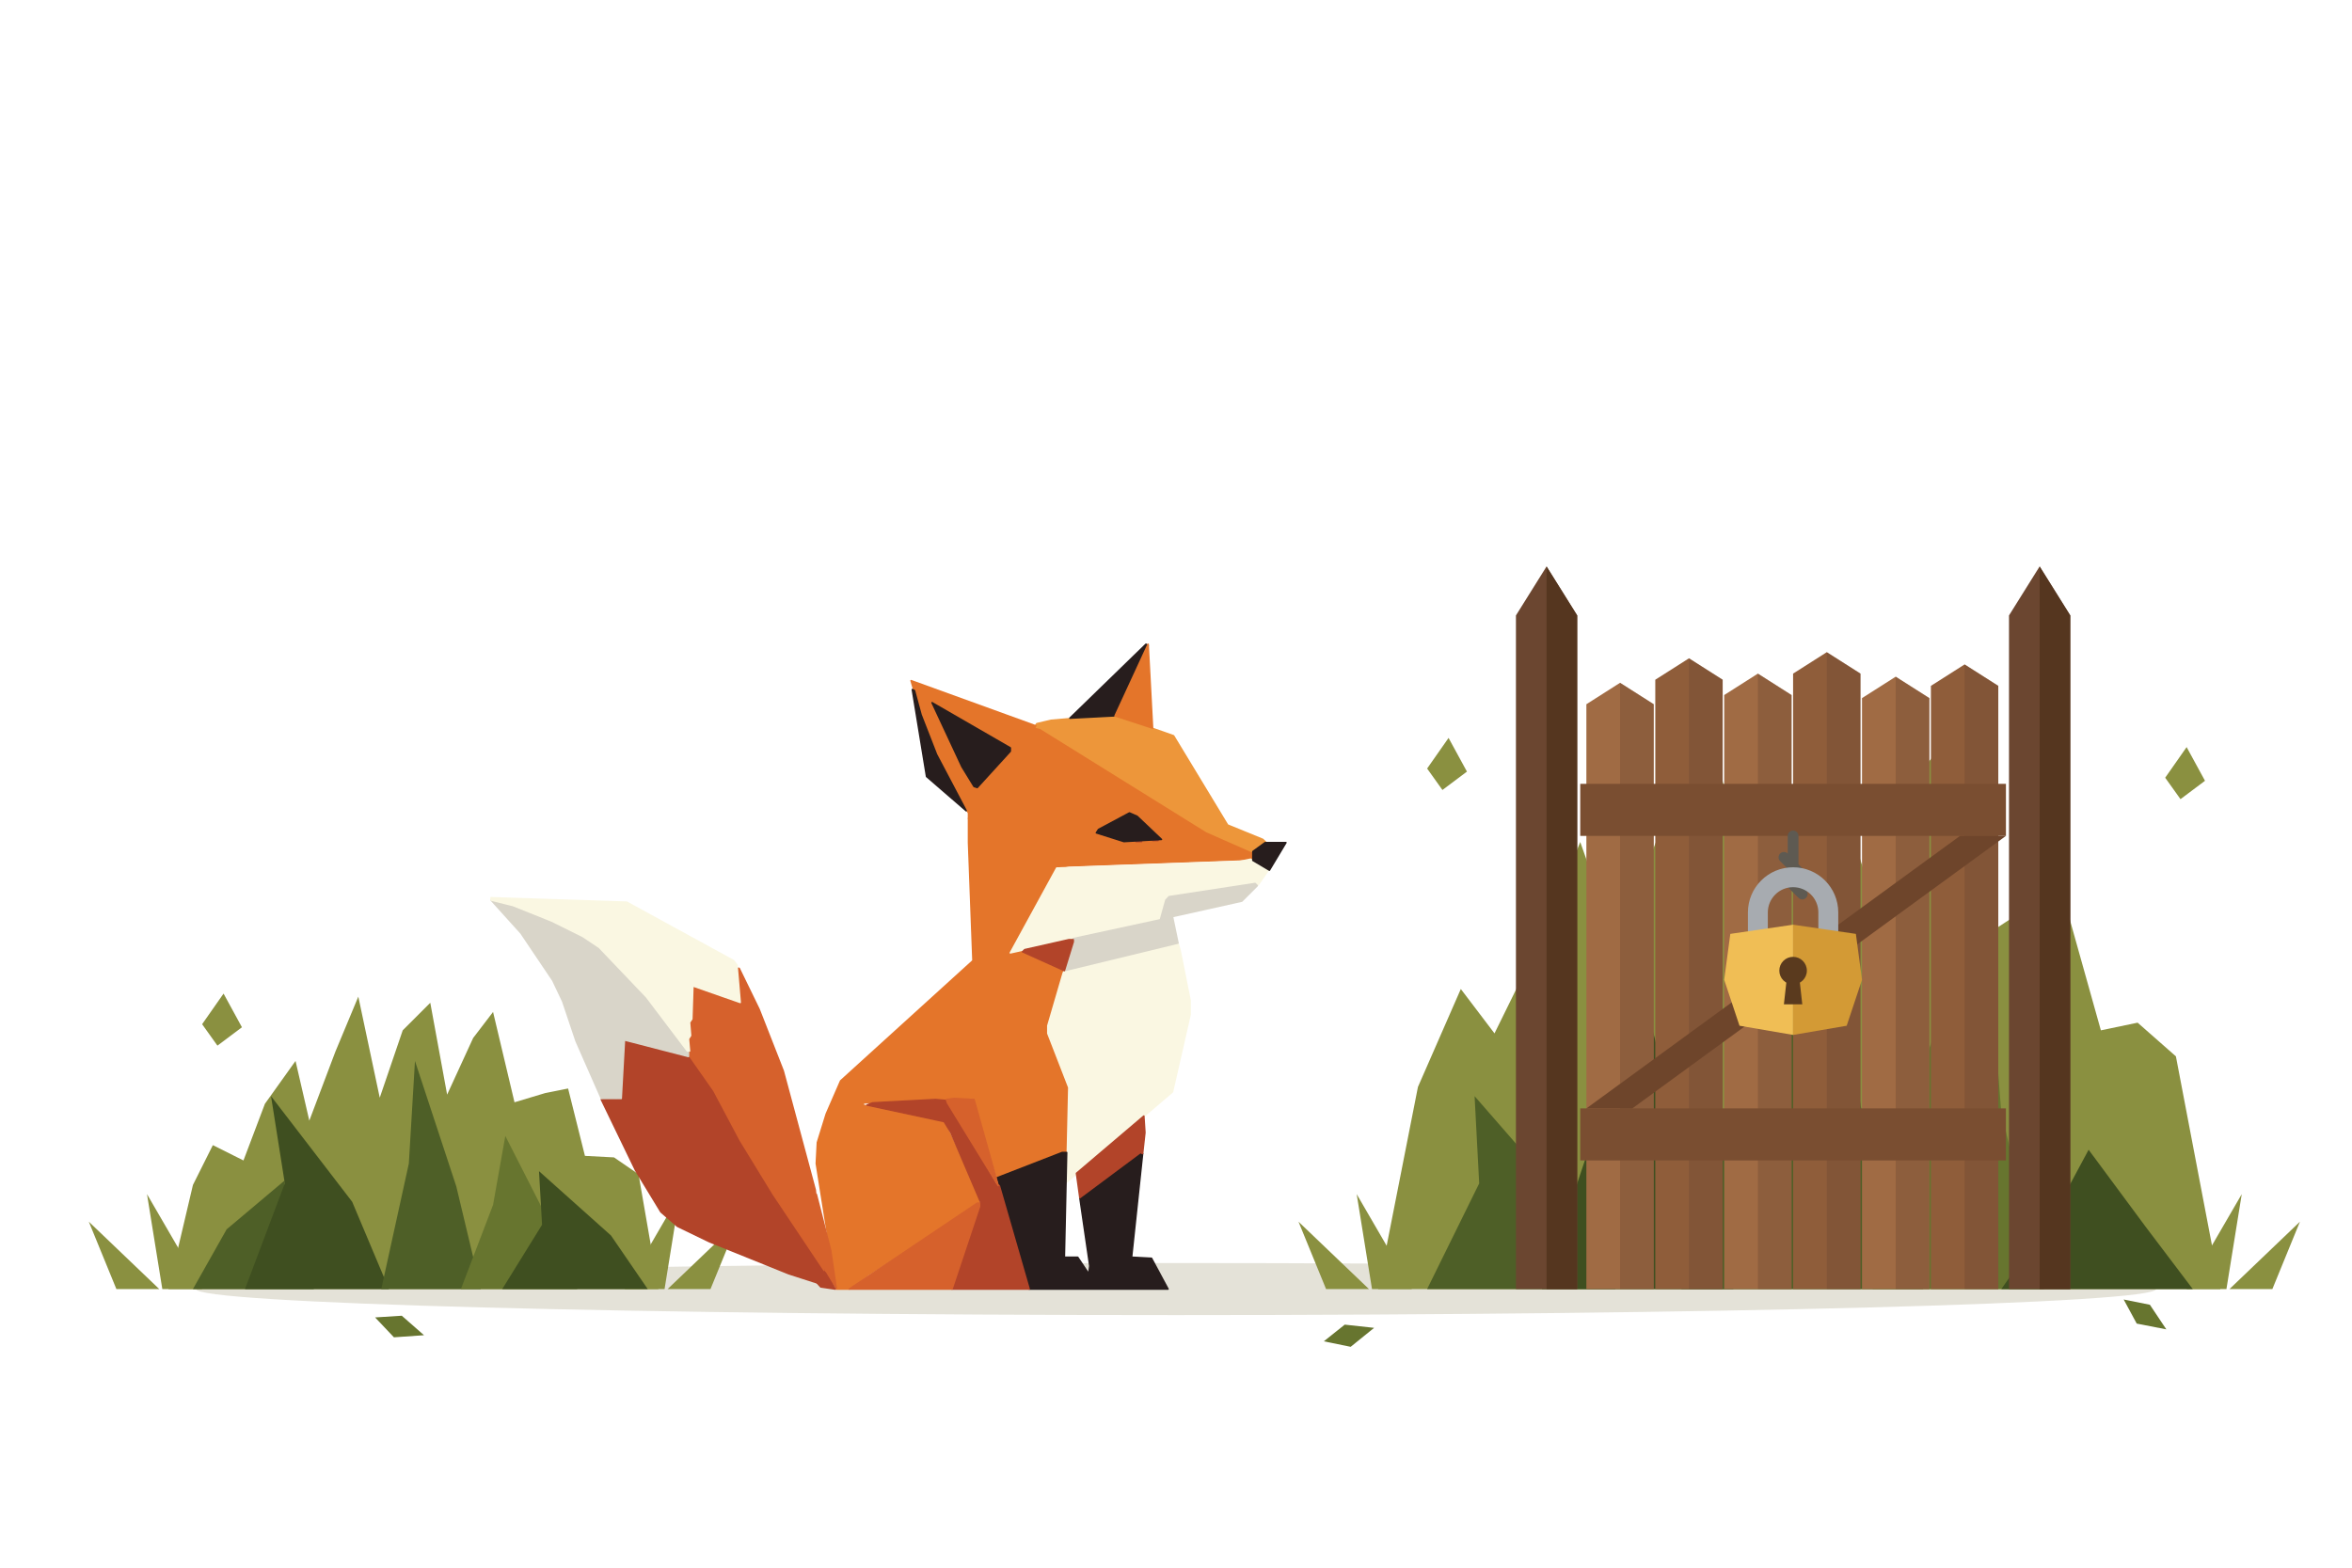
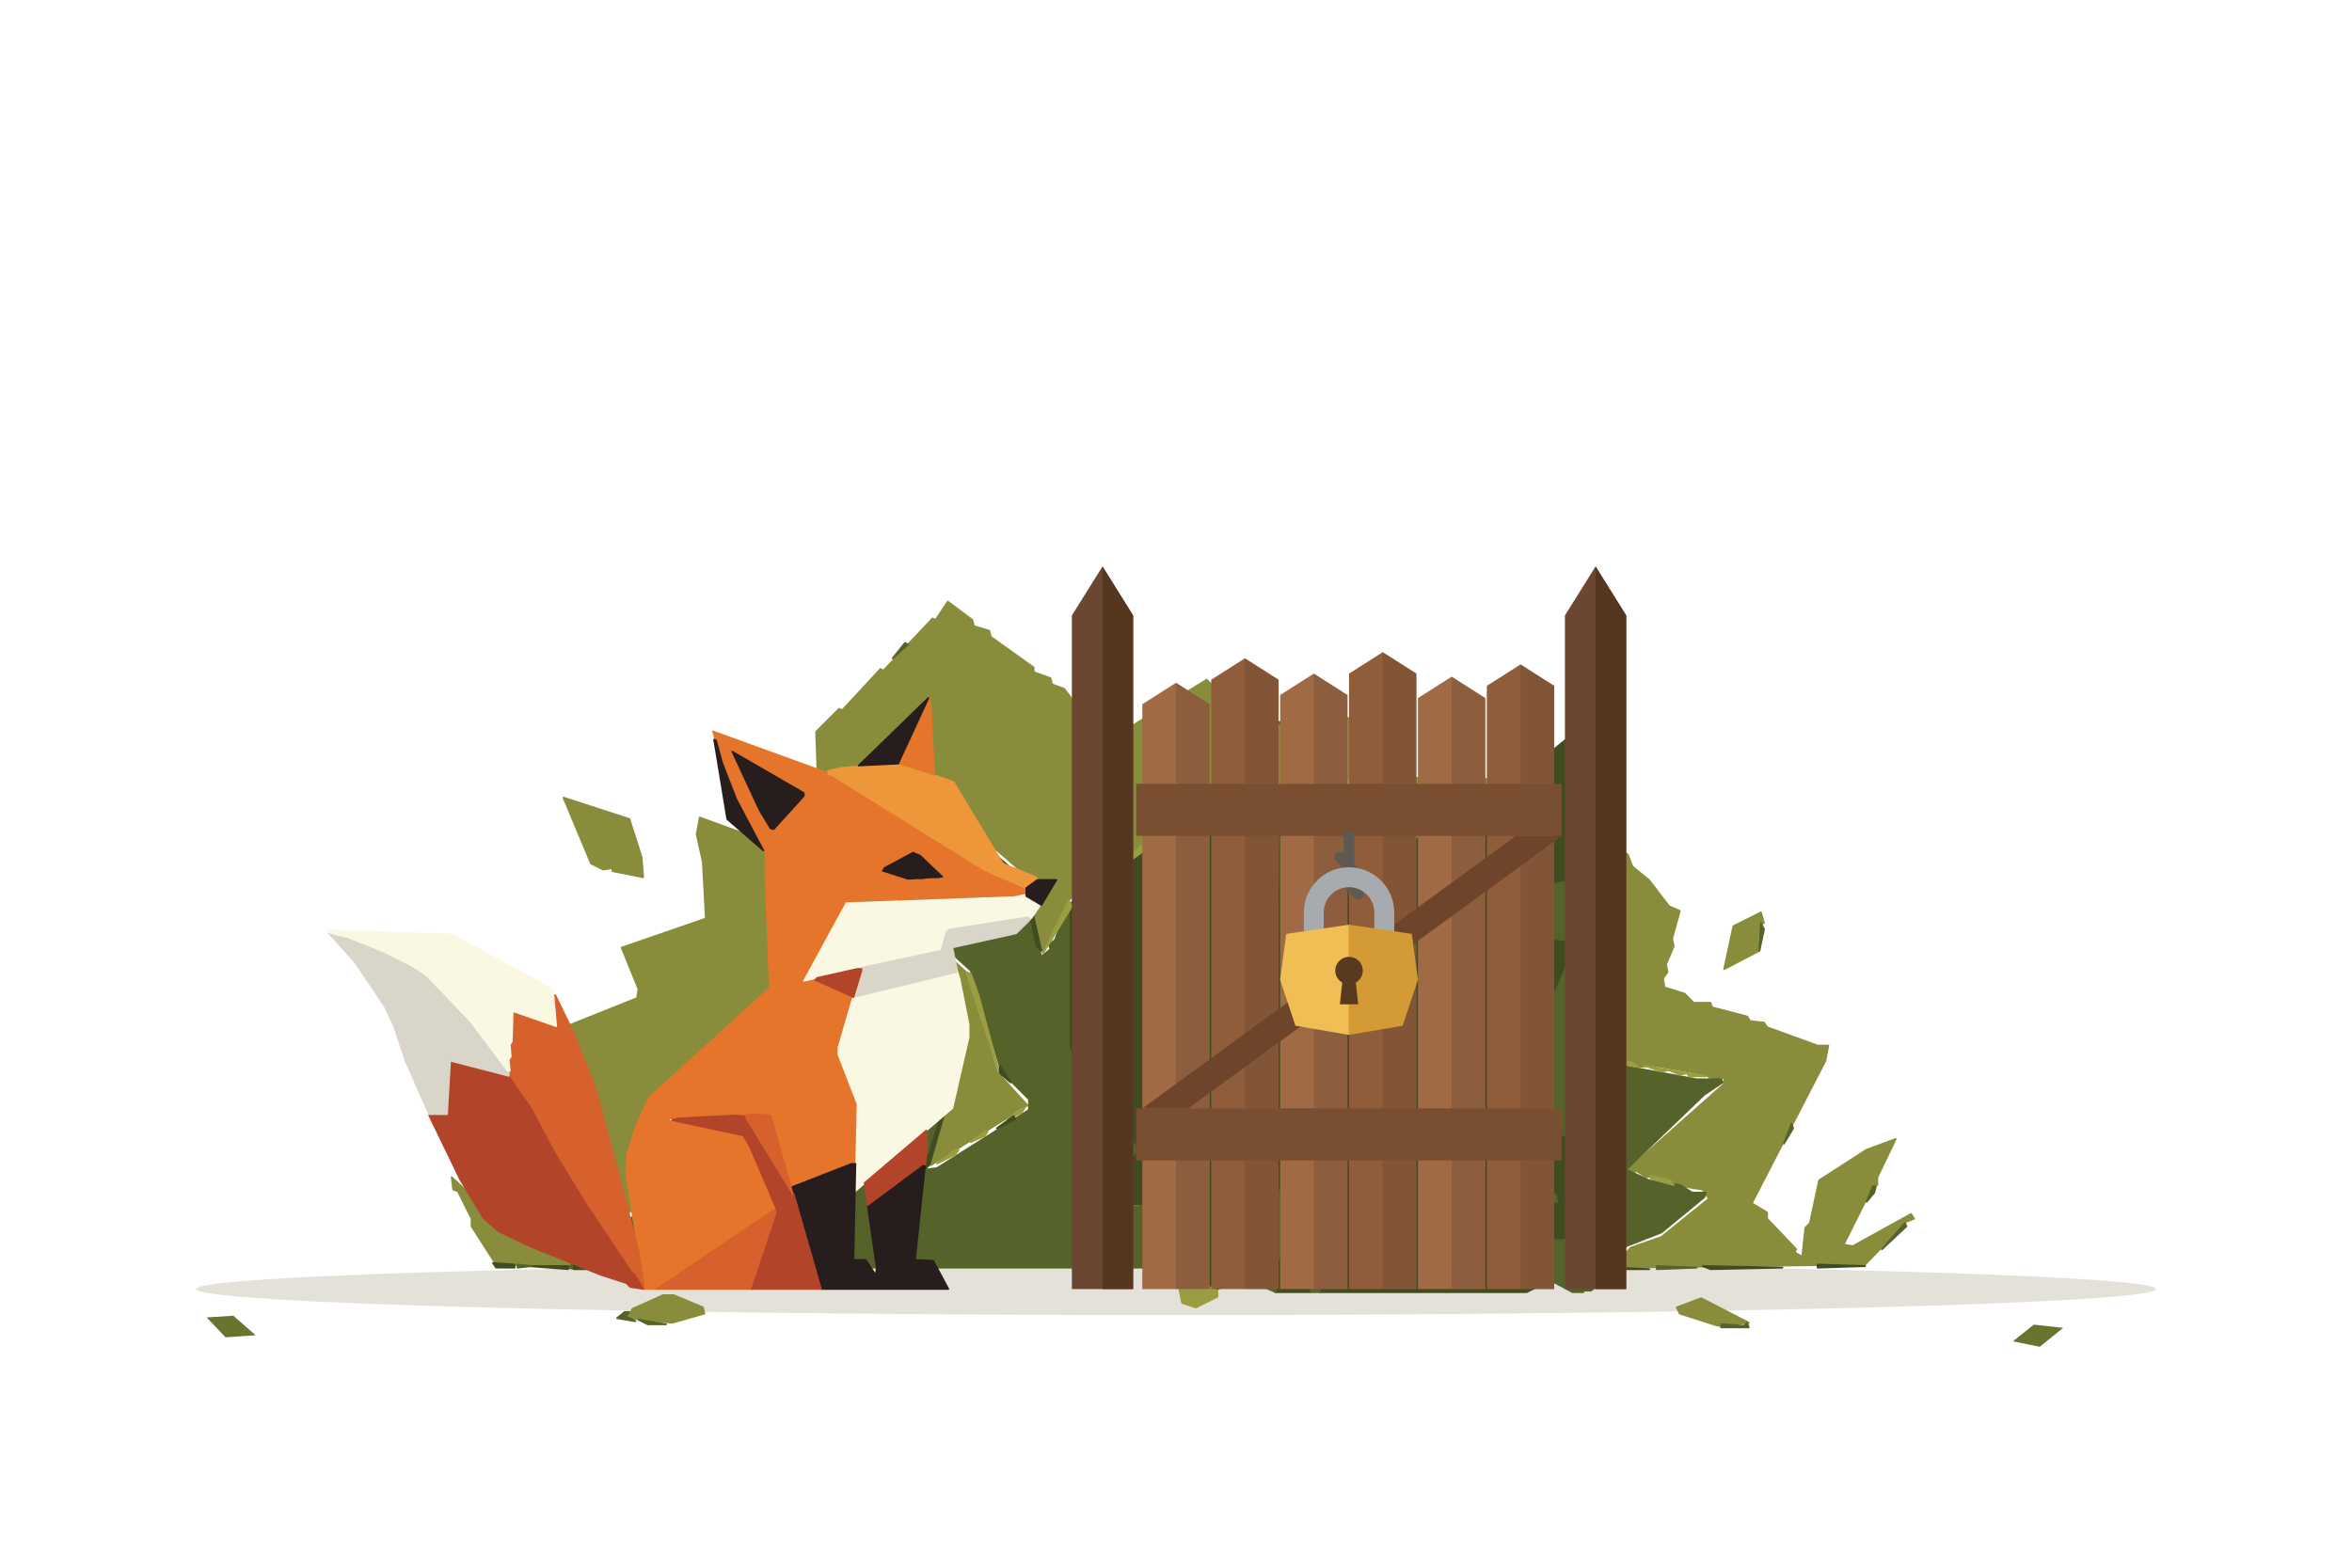
<svg xmlns="http://www.w3.org/2000/svg" viewBox="0 0 1536 1024" role="img" aria-label="Erreur 403 : le renard regarde la barrière fermée par un cadenas">
  <style>
.a{transform-box:fill-box}
.blink{transform-origin:50% 50%;animation:blink 6s infinite}
@keyframes blink{0%,91%,95%,100%{transform:scaleY(1)}93%{transform:scaleY(.1)}}
.ear-l{transform-origin:65% 90%;animation:ear-l 8s infinite}
@keyframes ear-l{0%,76%,90%,100%{transform:rotate(0)}79%{transform:rotate(-9deg)}83%{transform:rotate(0)}86%{transform:rotate(-5deg)}}
.ear-r{transform-origin:35% 90%;animation:ear-r 9s 2.5s infinite}
@keyframes ear-r{0%,76%,90%,100%{transform:rotate(0)}79%{transform:rotate(9deg)}83%{transform:rotate(0)}86%{transform:rotate(5deg)}}
.tail{transform-origin:75% 75%;animation:tail 4.5s ease-in-out infinite alternate}
@keyframes tail{from{transform:rotate(-2.5deg)}to{transform:rotate(3deg)}}
.tail1{animation:tail1 4.5s ease-in-out infinite alternate}
@keyframes tail1{from{transform:rotate(-2deg)}to{transform:rotate(2.5deg)}}
.ear1{animation:ear-l 8s infinite}
.lock2{transform-origin:50% 0;animation:lock2 5s ease-in-out infinite}
@keyframes lock2{0%,60%,100%{transform:rotate(0)}66%{transform:rotate(-7deg)}72%{transform:rotate(5deg)}78%{transform:rotate(-3deg)}84%{transform:rotate(0)}}
@media (prefers-reduced-motion:reduce){*{animation:none!important}}
</style>
  <ellipse cx="768" cy="842" rx="640" ry="17" fill="#E4E2D8" />
-   <polygon points="132,669 146,649 158,671 142,683" fill="#8A9040" />
-   <polygon points="419,676 433,656 445,678 429,690" fill="#8A9040" />
-   <polygon points="76,842 58,798 104,842" fill="#8A9040" />
-   <polygon points="106,842 96,780 132,842" fill="#8A9040" />
-   <polygon points="464,842 482,798 436,842" fill="#8A9040" />
-   <polygon points="434,842 444,780 408,842" fill="#8A9040" />
-   <polygon points="110,842 126,774 139,748 159,758 173,721 193,693 202,732 219,687 234,651 248,717 263,673 281,655 292,715 309,678 322,661 336,720 356,714 371,711 382,755 401,756 417,767 430,842" fill="#8A9040" />
-   <polygon points="126,842 148,803 186,771 185,810 205,842" fill="#4E5F27" />
-   <polygon points="160,842 186,773 177,716 230,785 254,842" fill="#3F4F20" />
-   <polygon points="249,842 267,760 271,693 298,775 314,842" fill="#4E5F27" />
-   <polygon points="301,842 322,787 330,742 358,797 377,842" fill="#67752F" />
-   <polygon points="328,842 354,800 352,765 399,807 423,842" fill="#3F4F20" />
-   <polygon points="932,502 946,482 958,504 942,516" fill="#8A9040" />
-   <polygon points="1414,508 1428,488 1440,510 1424,522" fill="#8A9040" />
-   <polygon points="866,842 848,798 894,842" fill="#8A9040" />
-   <polygon points="896,842 886,780 922,842" fill="#8A9040" />
-   <polygon points="1484,842 1502,798 1456,842" fill="#8A9040" />
-   <polygon points="1454,842 1464,780 1428,842" fill="#8A9040" />
-   <polygon points="900,842 926,710 954,646 976,675 1005,616 1032,550 1056,618 1081,551 1117,479 1140,569 1167,527 1190,482 1221,581 1241,520 1265,491 1292,614 1321,595 1342,566 1372,673 1396,668 1421,690 1450,842" fill="#8A9040" />
-   <polygon points="932,842 966,773 963,716 1024,786 1055,842" fill="#4E5F27" />
-   <polygon points="1007,842 1041,740 1075,656 1101,758 1132,842" fill="#3F4F20" />
-   <polygon points="1098,842 1141,702 1192,587 1216,727 1256,842" fill="#4E5F27" />
-   <polygon points="1223,842 1254,701 1296,586 1307,727 1335,842" fill="#67752F" />
-   <polygon points="1307,842 1342,792 1364,751 1401,801 1432,842" fill="#3F4F20" />
-   <g transform="translate(520 0)">
+   <polygon points="1049,456 1058,461 1058,558 1033,574 1002,580 998,612 1024,614 1028,615 1028,619 988,714 987,740 979,741 1008,742 1006,735 1008,734 1040,752 1040,757 1046,761 1048,758 1053,761 1022,810 1006,810 1012,827 1011,837 997,844 862,844 862,826 857,826 856,844 833,844 834,824 857,778 832,778 813,826 813,834 793,843 788,840 788,825 785,825 784,818 762,786 716,788 716,784 743,751 719,715 719,710 718,716 714,717 716,712 711,711 698,684 697,594 701,588 748,555 761,540 763,541 793,512 812,521 872,505 893,526 895,577 928,543 1013,491 1035,473" fill="#404b20" stroke="#404b20" stroke-width="1.2" stroke-linejoin="round" />
+   <polygon points="619,393 635,405 636,409 646,412 647,416 675,436 675,439 686,443 687,447 695,450 701,458 707,460 709,493 788,444 819,474 858,471 858,469 892,469 894,466 900,466 915,489 914,492 920,496 921,508 985,509 932,540 897,575 896,524 893,533 893,526 888,522 889,519 874,504 869,503 815,518 809,518 793,510 749,551 702,584 697,589 681,622 668,570 588,501 584,507 585,593 632,636 651,700 671,722 608,761 620,716 579,678 521,640 519,642 520,723 537,760 479,722 430,718 429,724 458,764 413,790 372,827 324,826 308,801 308,796 299,778 296,777 295,769 336,807 337,763 337,766 341,768 341,775 344,777 353,809 357,815 363,811 393,773 331,686 416,652 417,646 406,619 461,600 459,563 455,545 457,534 512,554 529,576 538,583 539,566 537,536 535,537 533,478 548,463 550,464 575,437 577,438 609,404 611,405" fill="#888c3b" stroke="#888c3b" stroke-width="1.2" stroke-linejoin="round" />
+   <polygon points="587,503 667,573 680,625 686,620 685,617 689,614 695,597 698,596 698,684 711,711 716,712 714,717 718,716 719,710 719,715 743,751 711,791 762,786 784,818 785,825 788,825 788,840 780,836 768,841 748,828 382,828 376,826 375,829 371,828 405,802 414,794 414,791 420,790 430,781 433,782 459,766 460,760 431,720 472,722 536,763 541,761 523,723 522,643 558,668 568,672 617,717 605,764 612,763 672,725 672,718 654,700 634,634 588,592 588,568 586,590" fill="#55632a" stroke="#55632a" stroke-width="1.2" stroke-linejoin="round" />
+   <polygon points="1058,556 1063,558 1066,566 1077,575 1090,592 1097,595 1092,613 1093,618 1088,630 1089,635 1086,639 1087,645 1100,649 1106,655 1117,655 1118,658 1141,664 1143,667 1152,668 1154,671 1187,683 1194,683 1192,693 1144,786 1154,792 1154,796 1173,816 1172,818 1177,821 1179,802 1182,799 1188,771 1219,751 1238,744 1226,769 1226,774 1223,775 1204,813 1210,814 1248,793 1250,796 1245,798 1218,826 1053,828 1065,815 1085,808 1116,783 1112,777 1093,774 1091,771 1080,768 1075,769 1069,765 1064,766 1064,763 1126,708 1126,704 1118,705 1114,702 1080,696 1070,697 1066,694 1029,688 1038,654 1037,648 1040,646 1049,608 1048,603 1051,601 1061,561 1058,560" fill="#888c3b" stroke="#888c3b" stroke-width="1.2" stroke-linejoin="round" />
+   <polygon points="1056,558 1059,562 1057,561 1055,568 1026,690 1108,705 1124,705 1125,707 1113,715 1062,764 1077,771 1097,774 1105,779 1114,779 1113,782 1085,805 1062,814 1051,825 1051,833 1039,843 1035,843 1034,827 1034,844 1027,844 1012,836 1012,827 1006,810 1022,810 1053,761 1049,758 1045,760 1040,757 1040,752 1008,734 1006,734 1008,742 979,741 987,740 988,714 1028,619 1028,615 1024,614 998,612 1002,580 1033,574" fill="#55632a" stroke="#55632a" stroke-width="1.2" stroke-linejoin="round" />
+   <polygon points="368,521 411,535 419,560 420,573 400,569 400,567 394,568 386,564" fill="#888c3b" stroke="#888c3b" stroke-width="1.2" stroke-linejoin="round" />
+   <polygon points="832,778 857,778 834,824 833,844 813,835 813,826" fill="#55632a" stroke="#55632a" stroke-width="1.2" stroke-linejoin="round" />
+   <polygon points="433,846 440,846 459,854 460,858 439,864 410,861 413,855" fill="#888c3b" stroke="#888c3b" stroke-width="1.2" stroke-linejoin="round" />
+   <polygon points="1150,596 1152,603 1150,603 1150,612 1148,612 1149,621 1126,633 1132,605" fill="#888c3b" stroke="#888c3b" stroke-width="1.2" stroke-linejoin="round" />
+   <polygon points="1111,848 1142,864 1122,866 1097,858 1095,854" fill="#888c3b" stroke="#888c3b" stroke-width="1.2" stroke-linejoin="round" />
+   <polygon points="780,836 795,843 795,847 781,854 772,851 770,841" fill="#9b9d42" stroke="#9b9d42" stroke-width="1.2" stroke-linejoin="round" />
+   <polygon points="1057,561 1059,564 1027,687 1032,691 1027,691 1026,686" fill="#404b20" stroke="#404b20" stroke-width="1.2" stroke-linejoin="round" />
+   <polygon points="869,503 874,504 889,519 888,521 873,505 812,521 794,512 815,518" fill="#9b9d42" stroke="#9b9d42" stroke-width="1.2" stroke-linejoin="round" />
+   <polygon points="832,544 835,544 834,624 832,624" fill="#55632a" stroke="#55632a" stroke-width="1.2" stroke-linejoin="round" />
+   <polygon points="843,756 868,756 868,758 865,763 839,763" fill="#55632a" stroke="#55632a" stroke-width="1.2" stroke-linejoin="round" />
+   <polygon points="631,635 634,636 639,650 653,702" fill="#9b9d42" stroke="#9b9d42" stroke-width="1.2" stroke-linejoin="round" />
+   <polygon points="521,640 532,646 520,643 520,683 521,720 533,748 520,723 519,642" fill="#9b9d42" stroke="#9b9d42" stroke-width="1.2" stroke-linejoin="round" />
+   <polygon points="994,780 1016,780 1017,785 996,785" fill="#55632a" stroke="#55632a" stroke-width="1.2" stroke-linejoin="round" />
+   <polygon points="749,550 748,555 723,573 720,572" fill="#9b9d42" stroke="#9b9d42" stroke-width="1.2" stroke-linejoin="round" />
+   <polygon points="857,826 862,826 862,844 856,844" fill="#55632a" stroke="#55632a" stroke-width="1.2" stroke-linejoin="round" />
+   <polygon points="667,573 670,577 680,621 677,618" fill="#404b20" stroke="#404b20" stroke-width="1.2" stroke-linejoin="round" />
+   <polygon points="614,714 619,719 607,761 604,763 617,720" fill="#404b20" stroke="#404b20" stroke-width="1.2" stroke-linejoin="round" />
+   <polygon points="992,723 994,724 993,740 989,740 989,724" fill="#404b20" stroke="#404b20" stroke-width="1.2" stroke-linejoin="round" />
+   <polygon points="698,588 700,592 681,623" fill="#9b9d42" stroke="#9b9d42" stroke-width="1.2" stroke-linejoin="round" />
+   <polygon points="585,504 586,590 594,600 585,593" fill="#9b9d42" stroke="#9b9d42" stroke-width="1.2" stroke-linejoin="round" />
+   <polygon points="895,524 896,576 894,577" fill="#55632a" stroke="#55632a" stroke-width="1.2" stroke-linejoin="round" />
+   <polygon points="1112,827 1164,828 1117,829" fill="#404b20" stroke="#404b20" stroke-width="1.2" stroke-linejoin="round" />
+   <polygon points="717,573 719,573 718,577 708,584 705,583" fill="#9b9d42" stroke="#9b9d42" stroke-width="1.2" stroke-linejoin="round" />
+   <polygon points="521,642 523,642 522,689" fill="#404b20" stroke="#404b20" stroke-width="1.2" stroke-linejoin="round" />
+   <polygon points="1031,689 1066,694 1070,697" fill="#9b9d42" stroke="#9b9d42" stroke-width="1.2" stroke-linejoin="round" />
+   <polygon points="587,568 590,594 587,593" fill="#404b20" stroke="#404b20" stroke-width="1.2" stroke-linejoin="round" />
+   <polygon points="847,470 858,471 819,474" fill="#55632a" stroke="#55632a" stroke-width="1.2" stroke-linejoin="round" />
+   <polygon points="586,502 588,502 587,534" fill="#404b20" stroke="#404b20" stroke-width="1.2" stroke-linejoin="round" />
+   <polygon points="322,825 336,826 336,828 324,828" fill="#404b20" stroke="#404b20" stroke-width="1.2" stroke-linejoin="round" />
+   <polygon points="1078,768 1091,771 1093,774 1078,770" fill="#9b9d42" stroke="#9b9d42" stroke-width="1.2" stroke-linejoin="round" />
+   <polygon points="438,719 469,720 482,725 466,721" fill="#9b9d42" stroke="#9b9d42" stroke-width="1.2" stroke-linejoin="round" />
+   <polygon points="533,748 539,762 522,752 526,752 537,760" fill="#9b9d42" stroke="#9b9d42" stroke-width="1.2" stroke-linejoin="round" />
+   <polygon points="1187,826 1218,827 1187,828" fill="#404b20" stroke="#404b20" stroke-width="1.2" stroke-linejoin="round" />
+   <polygon points="707,461 709,462 709,491" fill="#55632a" stroke="#55632a" stroke-width="1.2" stroke-linejoin="round" />
+   <polygon points="1141,864 1142,867 1124,867 1124,865 1139,866" fill="#55632a" stroke="#55632a" stroke-width="1.2" stroke-linejoin="round" />
+   <polygon points="345,827 371,827 371,829" fill="#404b20" stroke="#404b20" stroke-width="1.2" stroke-linejoin="round" />
+   <polygon points="1082,827 1108,828 1082,829" fill="#55632a" stroke="#55632a" stroke-width="1.2" stroke-linejoin="round" />
+   <polygon points="408,857 411,857 409,860 415,863 403,861" fill="#55632a" stroke="#55632a" stroke-width="1.2" stroke-linejoin="round" />
+   <polygon points="762,537 764,540 757,545 756,543" fill="#9b9d42" stroke="#9b9d42" stroke-width="1.2" stroke-linejoin="round" />
+   <polygon points="1244,799 1245,801 1229,816" fill="#55632a" stroke="#55632a" stroke-width="1.2" stroke-linejoin="round" />
+   <polygon points="1053,823 1053,828 1077,829 1056,829 1051,832" fill="#404b20" stroke="#404b20" stroke-width="1.2" stroke-linejoin="round" />
+   <polygon points="996,738 1007,738 1007,740 996,740" fill="#404b20" stroke="#404b20" stroke-width="1.2" stroke-linejoin="round" />
+   <polygon points="624,751 626,751 624,754 612,760" fill="#9b9d42" stroke="#9b9d42" stroke-width="1.2" stroke-linejoin="round" />
+   <polygon points="1150,603 1152,607 1149,621" fill="#55632a" stroke="#55632a" stroke-width="1.2" stroke-linejoin="round" />
+   <polygon points="782,520 783,523 780,523 774,530 773,528" fill="#9b9d42" stroke="#9b9d42" stroke-width="1.2" stroke-linejoin="round" />
+   <polygon points="417,862 435,865 423,865" fill="#55632a" stroke="#55632a" stroke-width="1.2" stroke-linejoin="round" />
+   <polygon points="653,696 660,707 653,701" fill="#404b20" stroke="#404b20" stroke-width="1.2" stroke-linejoin="round" />
+   <polygon points="1223,775 1225,775 1224,779 1219,785" fill="#55632a" stroke="#55632a" stroke-width="1.2" stroke-linejoin="round" />
+   <polygon points="667,724 669,724 667,727 658,731" fill="#9b9d42" stroke="#9b9d42" stroke-width="1.2" stroke-linejoin="round" />
+   <polygon points="643,739 645,739 643,742 634,746" fill="#9b9d42" stroke="#9b9d42" stroke-width="1.2" stroke-linejoin="round" />
+   <polygon points="772,529 773,532 768,535 767,533" fill="#9b9d42" stroke="#9b9d42" stroke-width="1.2" stroke-linejoin="round" />
+   <polygon points="1074,696 1090,699 1085,700" fill="#9b9d42" stroke="#9b9d42" stroke-width="1.2" stroke-linejoin="round" />
+   <polygon points="890,466 894,466 893,468 882,468" fill="#55632a" stroke="#55632a" stroke-width="1.2" stroke-linejoin="round" />
+   <polygon points="908,509 909,515 904,515" fill="#55632a" stroke="#55632a" stroke-width="1.2" stroke-linejoin="round" />
+   <polygon points="901,517 902,523 897,523" fill="#55632a" stroke="#55632a" stroke-width="1.2" stroke-linejoin="round" />
+   <polygon points="662,729 663,731 651,737" fill="#404b20" stroke="#404b20" stroke-width="1.2" stroke-linejoin="round" />
+   <polygon points="453,766 455,766 453,769 445,772" fill="#9b9d42" stroke="#9b9d42" stroke-width="1.2" stroke-linejoin="round" />
+   <polygon points="591,420 593,421 583,430" fill="#55632a" stroke="#55632a" stroke-width="1.2" stroke-linejoin="round" />
+   <polygon points="1170,734 1171,737 1165,747" fill="#55632a" stroke="#55632a" stroke-width="1.2" stroke-linejoin="round" />
+   <polygon points="375,826 383,829 375,829" fill="#404b20" stroke="#404b20" stroke-width="1.2" stroke-linejoin="round" />
+   <polygon points="1090,699 1102,701 1097,702" fill="#9b9d42" stroke="#9b9d42" stroke-width="1.2" stroke-linejoin="round" />
+   <polygon points="1102,701 1114,703 1103,703" fill="#9b9d42" stroke="#9b9d42" stroke-width="1.2" stroke-linejoin="round" />
+   <polygon points="756,544 757,546 750,552" fill="#888c3b" stroke="#888c3b" stroke-width="1.2" stroke-linejoin="round" />
+   <polygon points="338,826 347,827 338,828" fill="#55632a" stroke="#55632a" stroke-width="1.2" stroke-linejoin="round" />
+   <g transform="translate(230 0)">
    <polygon points="516,842 516,460 538,446 560,460 560,842" fill="#A06B44" />
    <polygon points="538,446 560,460 560,842 538,842" fill="#6B4630" opacity=".35" />
    <polygon points="561,842 561,444 583,430 605,444 605,842" fill="#8F5D3A" />
    <polygon points="583,430 605,444 605,842 583,842" fill="#6B4630" opacity=".35" />
    <polygon points="606,842 606,454 628,440 650,454 650,842" fill="#A06B44" />
    <polygon points="628,440 650,454 650,842 628,842" fill="#6B4630" opacity=".35" />
    <polygon points="651,842 651,440 673,426 695,440 695,842" fill="#8F5D3A" />
    <polygon points="673,426 695,440 695,842 673,842" fill="#6B4630" opacity=".35" />
    <polygon points="696,842 696,456 718,442 740,456 740,842" fill="#A06B44" />
    <polygon points="718,442 740,456 740,842 718,842" fill="#6B4630" opacity=".35" />
    <polygon points="741,842 741,448 763,434 785,448 785,842" fill="#8F5D3A" />
    <polygon points="763,434 785,448 785,842 763,842" fill="#6B4630" opacity=".35" />
    <polygon points="512,512 790,512 790,546 512,546" fill="#7A4E31" />
    <polygon points="512,724 790,724 790,758 512,758" fill="#7A4E31" />
    <polygon points="516,724 546,724 790,546 760,546" fill="#6E452B" />
    <polygon points="470,842 470,402 490,370 510,402 510,842" fill="#6B4630" />
    <polygon points="490,370 510,402 510,842 490,842" fill="#55361F" />
    <polygon points="792,842 792,402 812,370 832,402 832,842" fill="#6B4630" />
    <polygon points="812,370 832,402 832,842 812,842" fill="#55361F" />
    <g class="a lock2">
      <path d="M651 546L651 566M645 560L657 572M645 572L657 584" stroke="#5E5A52" stroke-width="7" stroke-linecap="round" />
      <path d="M628 612L628 596A23 23 0 0 1 674 596L674 612" fill="none" stroke="#A7ABB0" stroke-width="13" stroke-linecap="round" />
      <polygon points="610,610 651,604 651,676 616,670 606,640" fill="#F0BE55" />
      <polygon points="651,604 692,610 696,640 686,670 651,676" fill="#D39A35" />
      <circle cx="651" cy="634" r="9" fill="#5A3A1E" />
      <polygon points="647,638 655,638 657,656 645,656" fill="#5A3A1E" />
    </g>
  </g>
-   <polygon points="-16,0 0,-7 18,0 0,8" fill="#67752F" transform="translate(260 866) rotate(20)" />
-   <polygon points="-16,0 0,-7 18,0 0,8" fill="#67752F" transform="translate(880 872) rotate(-15)" />
-   <polygon points="-16,0 0,-7 18,0 0,8" fill="#67752F" transform="translate(1400 858) rotate(35)" />
-   <polygon points="674.2,474.8 679.3,475.6 786.6,542.5 817.5,555.5 818.2,561.2 698,565.6 690.1,567 659.1,623.2 667.8,621 672.8,624.6 695.1,634 684.3,670 684.3,675 698,710.3 696.6,752.8 651.2,769.3 635.4,717.5 564.1,720.4 563.4,721.8 616.6,732.6 638.2,778.7 639.7,785.9 567,832.7 554.7,842 546.1,842 533.1,760 533.8,746.3 539.6,727.6 549,706 635.4,627.5 632.5,550.4 632.5,534.6 634.6,531.7 632.5,502.9 634.6,492.1" fill="#e4752a" stroke="#e4752a" stroke-width="1" stroke-linejoin="round" />
-   <polygon points="766.4,616 769.3,616 770.7,621 777.2,653.4 777.2,662.8 765.7,713.2 696.6,772.2 698,710.3 684.3,675 684.3,670 694.4,635.4 695.8,633.2" fill="#faf7e2" stroke="#faf7e2" stroke-width="1" stroke-linejoin="round" />
-   <polygon points="693.7,752.8 696.6,752.8 695.1,821.2 703.8,821.2 711,832 711.7,826.9 705.2,782.3 744.8,752.8 746.2,753.5 739,821.2 752,821.9 762.8,842 672.1,842 651.2,769.3" fill="#271d1d" stroke="#271d1d" stroke-width="1" stroke-linejoin="round" />
-   <polygon points="816.8,561.2 828.3,568.4 821.8,577.8 763.5,585.7 761.4,587.9 757.8,600.8 659.8,622.4 690.1,567 809.6,562.7" fill="#faf7e2" stroke="#faf7e2" stroke-width="1" stroke-linejoin="round" />
-   <polygon points="727.5,466.9 766.4,480.6 801.7,538.9 824.7,548.3 826.9,550.4 817.5,556.2 788,543.2 679.3,475.6 675.7,474.8 677.1,472.7 686.5,470.5" fill="#ed963a" stroke="#ed963a" stroke-width="1" stroke-linejoin="round" />
-   <polygon points="610.9,718.2 618.8,718.9 650.5,773.6 652.6,774.4 672.1,842 621.7,842 640.4,785.2 621,739.8 616.6,732.6 566.2,721.8 569.8,720.4" fill="#b24429" stroke="#b24429" stroke-width="1" stroke-linejoin="round" />
-   <polygon points="819.7,577.1 821.1,578.5 811,588.6 765.7,598.7 769.3,616 695.1,634 700.9,613.1 757.8,600.8 761.4,587.9 763.5,585.7" fill="#d9d5c9" stroke="#d9d5c9" stroke-width="1" stroke-linejoin="round" />
-   <polygon points="638.2,785.9 639.7,785.9 639.7,788 621.7,842 554.7,842" fill="#d6612c" stroke="#d6612c" stroke-width="1" stroke-linejoin="round" />
-   <polygon points="490.6,780.1 533.1,780.1 542.5,816.8 546.1,841.3 538.9,831.2 525.9,830.5 520.9,824.8 510.1,803.9 505.8,800.3" fill="#d6612c" stroke="#d6612c" stroke-width="1" stroke-linejoin="round" />
-   <polygon points="747,729 747.7,739.8 746.2,753.5 744.8,752.8 705.2,782.3 703,766.4" fill="#b24429" stroke="#b24429" stroke-width="1" stroke-linejoin="round" />
-   <polygon points="748.4,420.8 749.8,421.6 747,428 727.5,467.6 698.7,469.1" fill="#271d1d" stroke="#271d1d" stroke-width="1" stroke-linejoin="round" />
-   <polygon points="749.8,420.8 752.7,475.6 728.2,467.6" fill="#e4752a" stroke="#e4752a" stroke-width="1" stroke-linejoin="round" />
-   <polygon points="623.1,717.5 636.1,718.2 651.9,774.4 618.8,720.4 618.1,718.2" fill="#d6612c" stroke="#d6612c" stroke-width="1" stroke-linejoin="round" />
-   <polygon points="698,613.8 700.9,613.8 700.9,615.2 695.1,634 667.8,621.7 669.2,620.3" fill="#b24429" stroke="#b24429" stroke-width="1" stroke-linejoin="round" />
-   <polygon points="826.2,550.4 839.8,550.4 829,568.4 818.2,562 818.2,556.2" fill="#271d1d" stroke="#271d1d" stroke-width="1" stroke-linejoin="round" />
-   <polygon points="527.4,831.2 538.9,831.2 545.4,842 536,840.6" fill="#b24429" stroke="#b24429" stroke-width="1" stroke-linejoin="round" />
-   <polygon points="741.9,541.8 745.5,543.2 745.5,549.7 741.9,549.7" fill="#b24429" stroke="#b24429" stroke-width="1" stroke-linejoin="round" />
-   <polygon points="752.7,546.1 754.9,546.1 756.3,549 752.7,549" fill="#b24429" stroke="#b24429" stroke-width="1" stroke-linejoin="round" />
+   <polygon points="-16,0 0,-7 18,0 0,8" fill="#67752F" transform="translate(150 866) rotate(20)" />
+   <polygon points="-16,0 0,-7 18,0 0,8" fill="#67752F" transform="translate(1330 872) rotate(-15)" />
+   <polygon points="538.2,505.4 542.8,506.1 641.2,567.5 669.6,579.3 670.2,584.6 560,588.6 552.7,589.9 524.4,641.4 532.3,639.4 536.9,642.7 557.4,651.3 547.5,684.3 547.5,688.9 560,721.2 558.7,760.2 517.1,775.4 502.6,727.8 437.2,730.5 436.6,731.8 485.4,741.7 505.2,783.9 506.5,790.5 439.9,833.4 428.7,842 420.7,842 408.9,766.8 409.5,754.2 414.8,737.1 423.4,717.3 502.6,645.3 499.9,574.7 499.9,560.2 501.9,557.6 499.9,531.2 501.9,521.3" fill="#e4752a" stroke="#e4752a" stroke-width="1" stroke-linejoin="round" />
+   <polygon points="622.7,634.8 625.3,634.8 626.7,639.4 632.6,669.1 632.6,677.7 622,723.9 558.7,778 560,721.2 547.5,688.9 547.5,684.3 556.7,652.6 558,650.6" fill="#faf7e2" stroke="#faf7e2" stroke-width="1" stroke-linejoin="round" />
+   <polygon points="556,760.2 558.7,760.2 557.4,822.9 565.3,822.9 571.9,832.8 572.5,828.2 566.6,787.2 602.9,760.2 604.2,760.8 597.6,822.9 609.5,823.5 619.4,842 536.2,842 517.1,775.4" fill="#271d1d" stroke="#271d1d" stroke-width="1" stroke-linejoin="round" />
+   <polygon points="668.9,584.6 679.5,591.2 673.5,599.8 620.1,607.1 618.1,609 614.8,620.9 525,640.7 552.7,589.9 662.3,585.9" fill="#faf7e2" stroke="#faf7e2" stroke-width="1" stroke-linejoin="round" />
+   <polygon points="587.1,498.2 622.7,510.7 655,564.2 676.2,572.7 678.1,574.7 669.6,580 642.5,568.1 542.8,506.1 539.5,505.4 540.9,503.4 549.4,501.5" fill="#ed963a" stroke="#ed963a" stroke-width="1" stroke-linejoin="round" />
+   <polygon points="480.1,728.5 487.4,729.2 516.4,779.3 518.4,780 536.2,842 490,842 507.2,789.9 489.4,748.3 485.4,741.7 439.2,731.8 442.5,730.5" fill="#b24429" stroke="#b24429" stroke-width="1" stroke-linejoin="round" />
+   <polygon points="671.5,599.1 672.9,600.5 663.6,609.7 622,618.9 625.3,634.8 557.4,651.3 562.6,632.1 614.8,620.9 618.1,609 620.1,607.1" fill="#d9d5c9" stroke="#d9d5c9" stroke-width="1" stroke-linejoin="round" />
+   <polygon points="505.2,790.5 506.5,790.5 506.5,792.5 490,842 428.7,842" fill="#d6612c" stroke="#d6612c" stroke-width="1" stroke-linejoin="round" />
+   <polygon points="369.9,785.3 408.9,785.3 417.4,818.9 420.7,841.4 414.1,832.1 402.3,831.5 397.6,826.2 387.7,807 383.8,803.7" fill="#d6612c" stroke="#d6612c" stroke-width="1" stroke-linejoin="round" />
+   <polygon points="604.9,738.4 605.5,748.3 604.2,760.8 602.9,760.2 566.6,787.2 564.6,772.7" fill="#b24429" stroke="#b24429" stroke-width="1" stroke-linejoin="round" />
+   <polygon points="606.2,455.9 607.5,456.6 604.9,462.5 587.1,498.8 560.7,500.1" fill="#271d1d" stroke="#271d1d" stroke-width="1" stroke-linejoin="round" />
+   <polygon points="607.5,455.9 610.2,506.1 587.7,498.8" fill="#e4752a" stroke="#e4752a" stroke-width="1" stroke-linejoin="round" />
+   <polygon points="491.4,727.8 503.2,728.5 517.8,780 487.4,730.5 486.7,728.5" fill="#d6612c" stroke="#d6612c" stroke-width="1" stroke-linejoin="round" />
+   <polygon points="560,632.8 562.6,632.8 562.6,634.1 557.4,651.3 532.3,640.1 533.6,638.7" fill="#b24429" stroke="#b24429" stroke-width="1" stroke-linejoin="round" />
+   <polygon points="677.5,574.7 690,574.7 680.1,591.2 670.2,585.3 670.2,580" fill="#271d1d" stroke="#271d1d" stroke-width="1" stroke-linejoin="round" />
+   <polygon points="403.6,832.1 414.1,832.1 420.1,842 411.5,840.7" fill="#b24429" stroke="#b24429" stroke-width="1" stroke-linejoin="round" />
+   <polygon points="600.3,566.8 603.6,568.1 603.6,574.1 600.3,574.1" fill="#b24429" stroke="#b24429" stroke-width="1" stroke-linejoin="round" />
+   <polygon points="610.2,570.8 612.1,570.8 613.5,573.4 610.2,573.4" fill="#b24429" stroke="#b24429" stroke-width="1" stroke-linejoin="round" />
  <g class="a tail1" style="transform-origin:94.1% 71.6%">
-     <polygon points="407.8,679.3 447.4,690.1 450.3,688.7 451.8,690.1 466.2,712.4 497.8,768.6 538.2,829.8 539.6,839.9 515.1,832 463.3,811.1 442.4,801 431.6,791.6 415,764.3 392.7,718.2 405.7,717.5" fill="#b24429" stroke="#b24429" stroke-width="1" stroke-linejoin="round" />
-     <polygon points="481.3,632.5 482.7,632.5 495.7,659.2 511.5,699.5 532.4,777.2 538.2,829.8 505,780.1 483.4,744.8 466.2,712.4 449.6,688.7 452.5,644 483.4,654.8" fill="#d6612c" stroke="#d6612c" stroke-width="1" stroke-linejoin="round" />
-     <polygon points="320.7,587.9 335.1,591.5 360.3,601.6 380.5,611.6 391.3,618.8 403.5,630.4 425.8,655.6 449.6,686.5 449.6,690.1 407.8,679.3 405.7,717.5 392.7,717.5 376.2,680 367.5,654.1 361,640.4 340.2,609.5" fill="#d9d5c9" stroke="#d9d5c9" stroke-width="1" stroke-linejoin="round" />
-     <polygon points="320.7,586.4 409.3,589.3 479.1,627.5 481.3,630.4 483.4,654.8 452.5,644 451.8,665.6 450.3,667.8 451,676.4 449.6,678.6 450.3,686.5 448.9,686.5 422.2,651.2 391.3,618.8 380.5,611.6 360.3,601.6 335.1,591.5 320.7,587.9" fill="#faf7e2" stroke="#faf7e2" stroke-width="1" stroke-linejoin="round" />
+     <polygon points="294,692.9 330.3,702.8 333,701.4 334.3,702.8 347.5,723.2 376.5,774.7 413.5,830.8 414.8,840 392.4,832.8 344.8,813.6 325.7,804.4 315.8,795.8 300.6,770.7 280.2,728.5 292,727.8" fill="#b24429" stroke="#b24429" stroke-width="1" stroke-linejoin="round" />
+     <polygon points="361.3,650 362.7,650 374.5,674.4 389.1,711.3 408.2,782.6 413.5,830.8 383.1,785.3 363.3,752.9 347.5,723.2 332.3,701.4 334.9,660.5 363.3,670.4" fill="#d6612c" stroke="#d6612c" stroke-width="1" stroke-linejoin="round" />
+     <polygon points="214.2,609 227.4,612.3 250.5,621.6 268.9,630.8 278.8,637.4 290.1,648 310.5,671.1 332.3,699.5 332.3,702.8 294,692.9 292,727.8 280.2,727.8 265,693.5 257.1,669.8 251.1,657.2 232,628.8" fill="#d9d5c9" stroke="#d9d5c9" stroke-width="1" stroke-linejoin="round" />
+     <polygon points="214.2,607.7 295.3,610.4 359.4,645.3 361.3,648 363.3,670.4 334.9,660.5 334.3,680.3 333,682.3 333.6,690.2 332.3,692.2 333,699.5 331.6,699.5 307.2,667.1 278.8,637.4 268.9,630.8 250.5,621.6 227.4,612.3 214.2,609" fill="#faf7e2" stroke="#faf7e2" stroke-width="1" stroke-linejoin="round" />
  </g>
  <g class="a ear1" style="transform-origin:58.4% 85.6%">
-     <polygon points="595,444.6 676.4,474.1 660.6,504.4 633.9,534.6 632.5,534.6 632.5,531 622.4,515.2 611.6,492.8 601.5,466.9" fill="#e4752a" stroke="#e4752a" stroke-width="1" stroke-linejoin="round" />
-     <polygon points="608.7,459 659.8,488.5 659.8,490.7 638.2,514.4 636.1,513.7 628.2,500.8" fill="#271d1d" stroke="#271d1d" stroke-width="1" stroke-linejoin="round" />
-     <polygon points="595.8,450.4 597.2,451.1 601.5,466.9 611.6,492.8 631,529.6 605.1,507.2" fill="#271d1d" stroke="#271d1d" stroke-width="1" stroke-linejoin="round" />
+     <polygon points="465.6,477.7 540.2,504.8 525.7,532.5 501.3,560.2 499.9,560.2 499.9,556.9 490.7,542.4 480.8,521.9 471.6,498.2" fill="#e4752a" stroke="#e4752a" stroke-width="1" stroke-linejoin="round" />
+     <polygon points="478.2,490.9 525,518 525,519.9 505.2,541.7 503.2,541.1 496,529.2" fill="#271d1d" stroke="#271d1d" stroke-width="1" stroke-linejoin="round" />
+     <polygon points="466.3,483 467.6,483.6 471.6,498.2 480.8,521.9 498.6,555.6 474.9,535.1" fill="#271d1d" stroke="#271d1d" stroke-width="1" stroke-linejoin="round" />
  </g>
  <g class="a blink">
-     <polygon points="737.6,531 742.6,533.2 758.5,548.3 734,549.7 716,544 717.4,541.8" fill="#271d1d" stroke="#271d1d" stroke-width="1" stroke-linejoin="round" />
+     <polygon points="596.3,556.9 600.9,558.9 615.4,572.7 593,574.1 576.5,568.8 577.8,566.8" fill="#271d1d" stroke="#271d1d" stroke-width="1" stroke-linejoin="round" />
  </g>
</svg>
